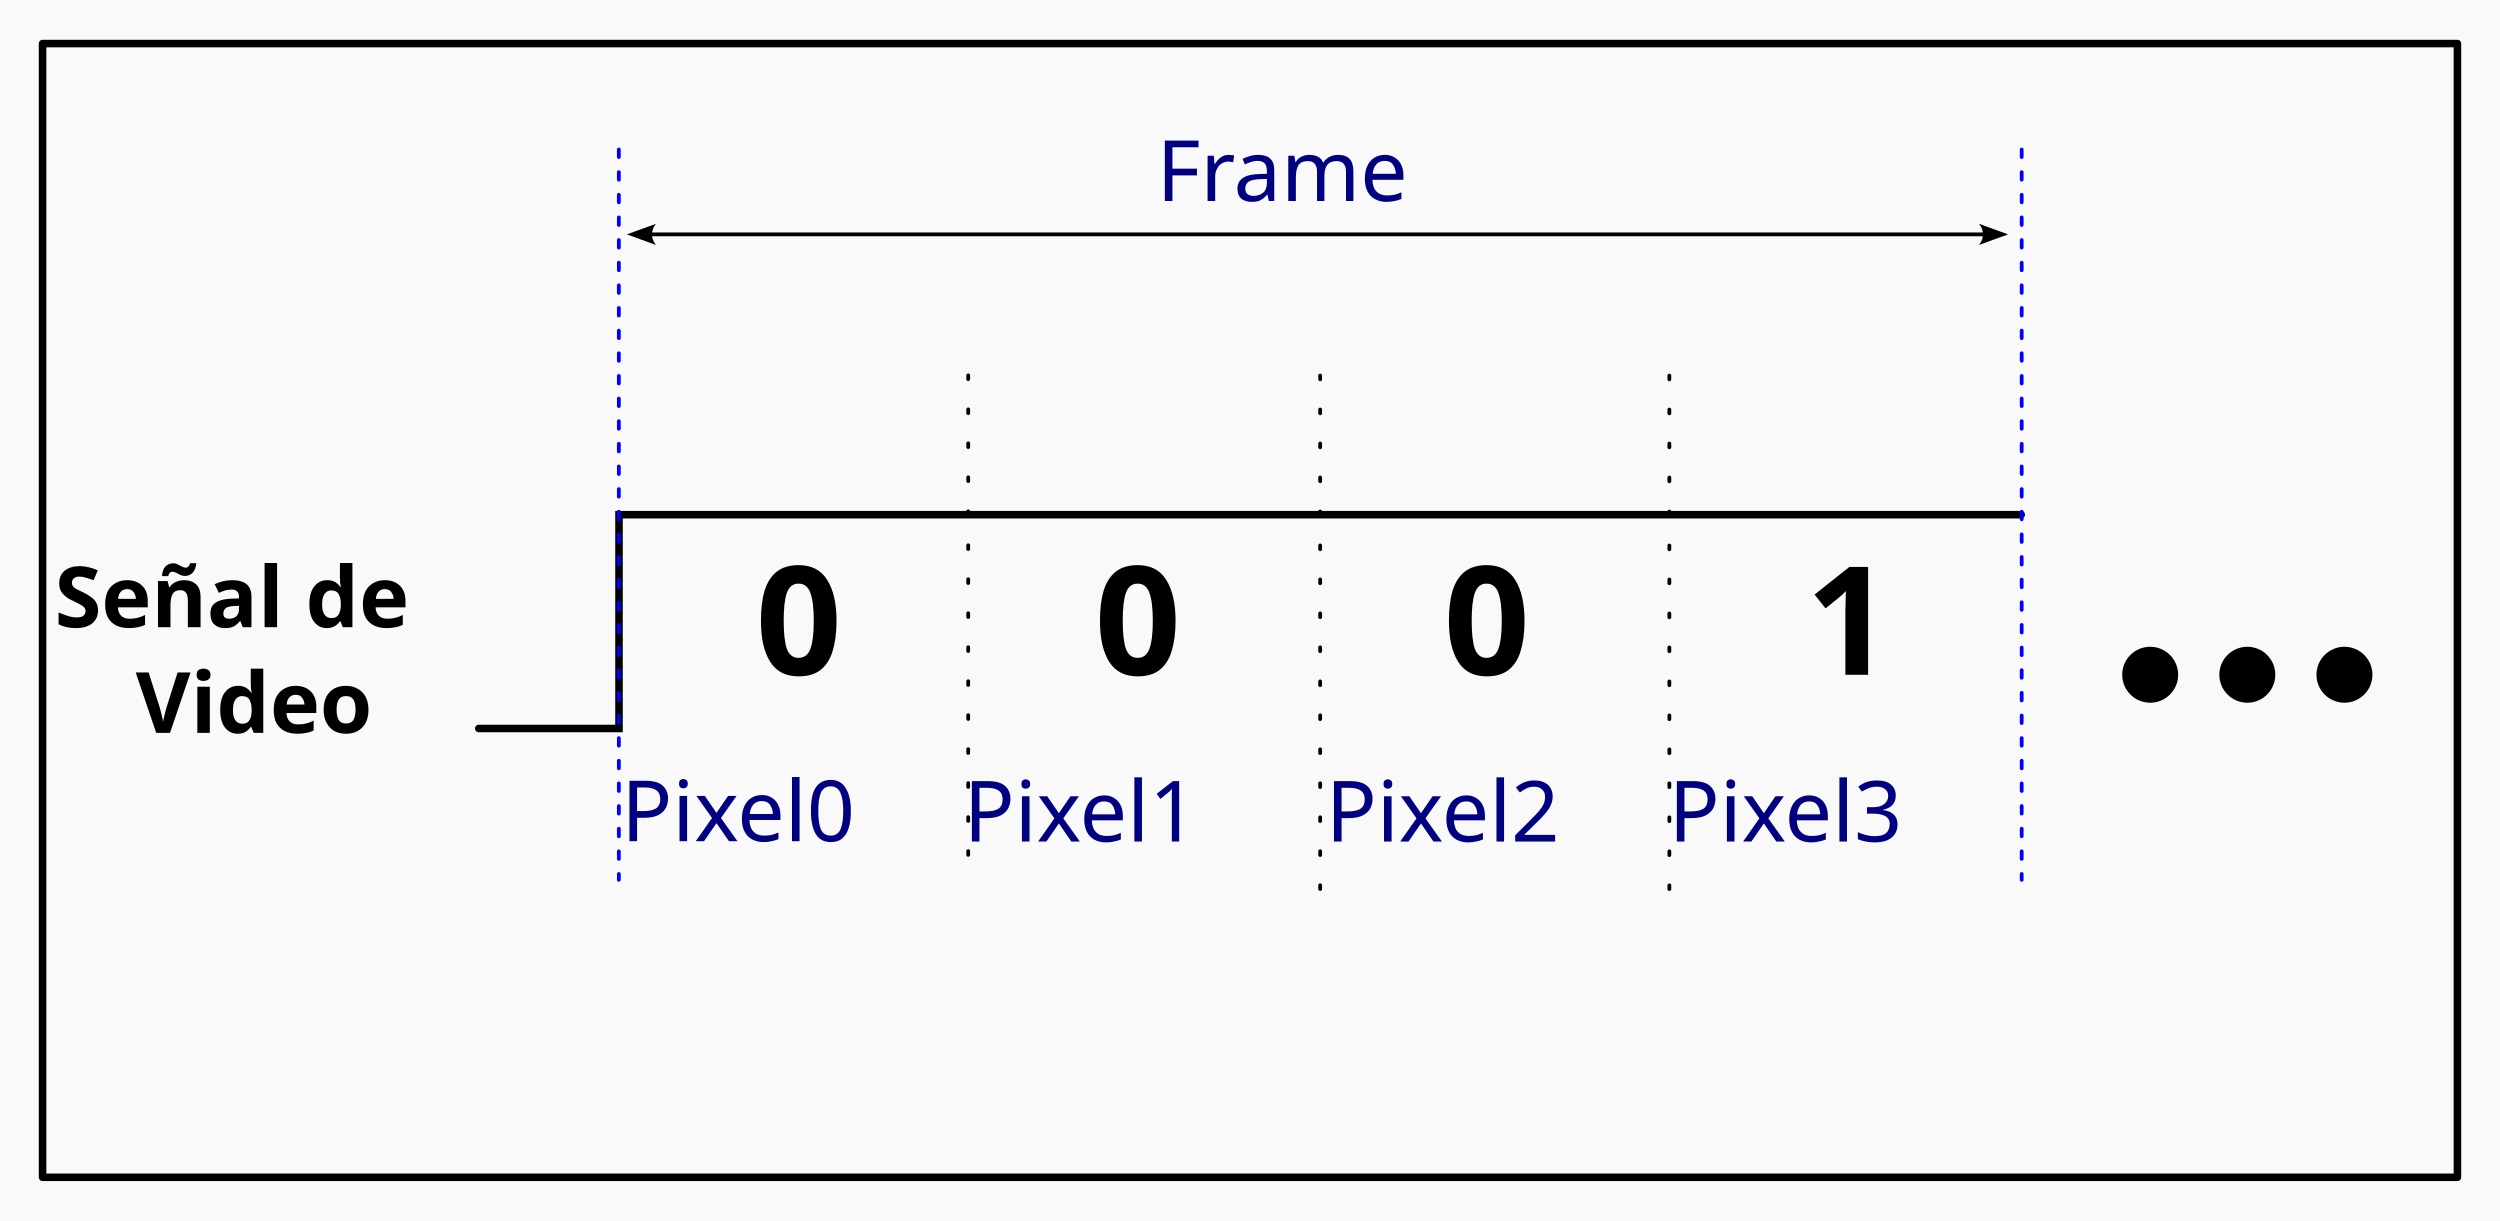
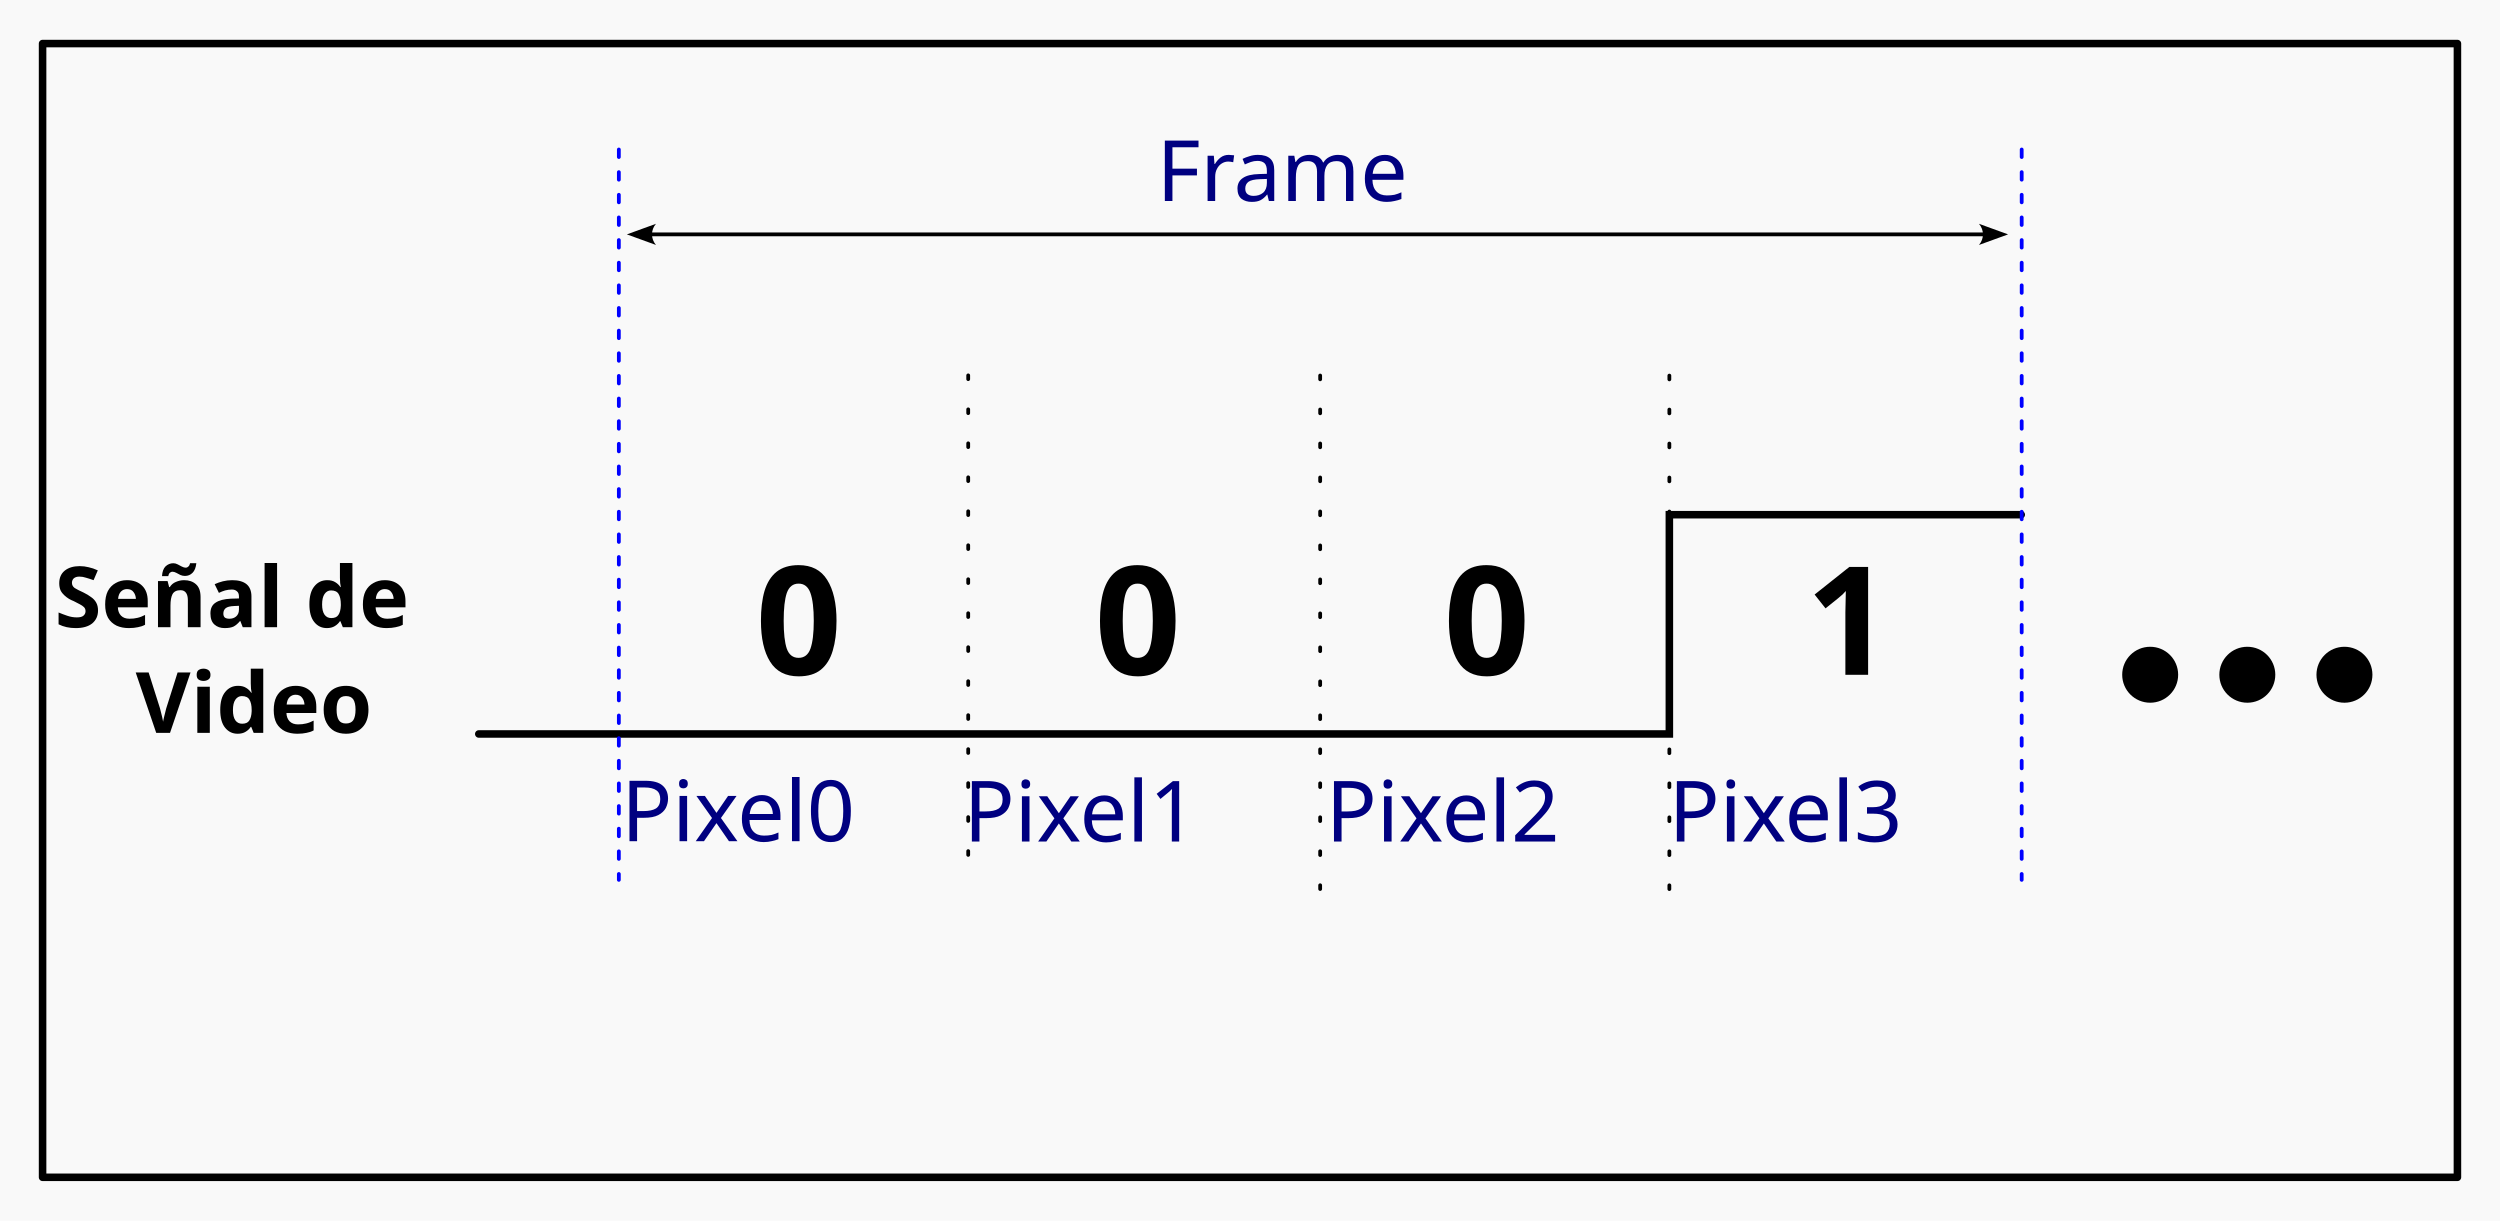
<svg xmlns="http://www.w3.org/2000/svg" width="175.243mm" height="85.579mm" viewBox="0 0 175.243 85.579" version="1.1" id="svg1">
  <defs id="defs1">
    <marker style="overflow:visible" id="ConcaveTriangle" refX="0" refY="0" orient="auto-start-reverse" markerWidth="1" markerHeight="1" viewBox="0 0 1 1" preserveAspectRatio="xMidYMid">
      <path transform="scale(0.7)" d="M -2,-4 9,0 -2,4 c 2,-2.33 2,-5.66 0,-8 z" style="fill:context-stroke;fill-rule:evenodd;stroke:none" id="path8" />
    </marker>
  </defs>
  <g id="layer2" style="display:inline" transform="translate(3.61751,-13.46452)">
    <rect style="fill:#f9f9f9;stroke:none;stroke-width:0.529;stroke-linecap:round;stroke-linejoin:round;stroke-dasharray:none;stroke-dashoffset:0;stroke-opacity:1" id="rect16" width="175.243" height="85.579" x="-3.618" y="13.465" />
    <rect style="fill:#f9f9f9;stroke:#000000;stroke-width:0.529;stroke-linecap:round;stroke-linejoin:round;stroke-dasharray:none;stroke-dashoffset:0;stroke-opacity:1" id="rect15" width="169.274" height="79.472" x="-0.633" y="16.518" />
  </g>
  <g id="layer1" style="display:inline" transform="translate(3.61751,-13.46452)">
    <path style="fill:#2a7fff;stroke:#000000;stroke-width:0.265;stroke-linecap:round;stroke-linejoin:round;stroke-dasharray:0.265, 2.117;stroke-dashoffset:0;stroke-opacity:1" d="M 64.251,39.777 V 75.491" id="path32" />
    <path style="fill:#2a7fff;stroke:#000000;stroke-width:0.265;stroke-linecap:round;stroke-linejoin:round;stroke-dasharray:0.265, 2.117;stroke-dashoffset:0;stroke-opacity:1" d="M 113.4,39.793 V 77.672" id="path3" />
    <path style="fill:#2a7fff;stroke:#000000;stroke-width:0.265;stroke-linecap:round;stroke-linejoin:round;stroke-dasharray:0.265, 2.117;stroke-dashoffset:0;stroke-opacity:1" d="M 88.922,39.788 V 76.823" id="path2" />
    <path style="fill:#2a7fff;stroke:#000000;stroke-width:0.265;stroke-linecap:round;stroke-linejoin:round;stroke-dasharray:none;stroke-dashoffset:0;stroke-opacity:1;marker-start:url(#ConcaveTriangle);marker-end:url(#ConcaveTriangle)" d="M 41.993,29.894 H 135.474" id="path58" />
-     <path style="fill:none;stroke:#000000;stroke-width:0.529;stroke-linecap:round;stroke-dasharray:none" d="M 29.944,64.529 H 39.773 V 49.542 h 49.149 l 24.478,10e-7 h 24.664" id="path7" />
+     <path style="fill:none;stroke:#000000;stroke-width:0.529;stroke-linecap:round;stroke-dasharray:none" d="m 29.944,64.914 h 9.829 73.627 V 49.542 h 24.664" id="path7" />
    <text xml:space="preserve" style="font-weight:bold;font-size:5.925px;font-family:Ubuntu;-inkscape-font-specification:'Ubuntu Bold';text-align:center;writing-mode:lr-tb;direction:ltr;text-anchor:middle;fill:#000080;stroke:none;stroke-width:0.34;stroke-linecap:round" x="51.975" y="72.427" id="text2">
      <tspan id="tspan2" style="font-style:normal;font-variant:normal;font-weight:normal;font-stretch:normal;font-family:Ubuntu;-inkscape-font-specification:Ubuntu;fill:#000080;stroke:none;stroke-width:0.34" x="51.975" y="72.427">Pixel0</tspan>
    </text>
    <text xml:space="preserve" style="font-weight:bold;font-size:5.925px;font-family:Ubuntu;-inkscape-font-specification:'Ubuntu Bold';text-align:center;writing-mode:lr-tb;direction:ltr;text-anchor:middle;fill:#000080;stroke:none;stroke-width:0.34;stroke-linecap:round" x="90.202" y="27.556" id="text9">
      <tspan id="tspan9" style="font-style:normal;font-variant:normal;font-weight:normal;font-stretch:normal;font-family:Ubuntu;-inkscape-font-specification:Ubuntu;fill:#000080;stroke:none;stroke-width:0.34" x="90.881" y="27.556">Frame </tspan>
    </text>
    <text xml:space="preserve" style="font-weight:bold;font-size:10.599px;font-family:Ubuntu;-inkscape-font-specification:'Ubuntu Bold';text-align:start;writing-mode:lr-tb;direction:ltr;text-anchor:start;fill:#000000;stroke:none;stroke-width:1.058;stroke-linejoin:round;stroke-dasharray:2.117, 6.35" x="49.346" y="60.762" id="text3">
      <tspan id="tspan3" style="fill:#000000;stroke:none;stroke-width:1.058" x="49.346" y="60.762">0</tspan>
    </text>
    <text xml:space="preserve" style="font-weight:bold;font-size:10.599px;font-family:Ubuntu;-inkscape-font-specification:'Ubuntu Bold';text-align:start;writing-mode:lr-tb;direction:ltr;text-anchor:start;fill:#000000;stroke:none;stroke-width:1.058;stroke-linejoin:round;stroke-dasharray:2.117, 6.35" x="73.114" y="60.762" id="text4">
      <tspan id="tspan4" style="fill:#000000;stroke:none;stroke-width:1.058" x="73.114" y="60.762">0</tspan>
    </text>
    <text xml:space="preserve" style="font-weight:bold;font-size:10.599px;font-family:Ubuntu;-inkscape-font-specification:'Ubuntu Bold';text-align:start;writing-mode:lr-tb;direction:ltr;text-anchor:start;fill:#000000;stroke:none;stroke-width:1.058;stroke-linejoin:round;stroke-dasharray:2.117, 6.35" x="97.574" y="60.762" id="text5">
      <tspan id="tspan5" style="fill:#000000;stroke:none;stroke-width:1.058" x="97.574" y="60.762">0</tspan>
    </text>
    <text xml:space="preserve" style="font-weight:bold;font-size:10.599px;font-family:Ubuntu;-inkscape-font-specification:'Ubuntu Bold';text-align:start;writing-mode:lr-tb;direction:ltr;text-anchor:start;fill:#000000;stroke:none;stroke-width:1.058;stroke-linejoin:round;stroke-dasharray:2.117, 6.35" x="122.956" y="60.762" id="text7">
      <tspan id="tspan7" style="fill:#000000;stroke:none;stroke-width:1.058" x="122.956" y="60.762">1</tspan>
    </text>
    <text xml:space="preserve" style="font-weight:bold;font-size:5.925px;font-family:Ubuntu;-inkscape-font-specification:'Ubuntu Bold';text-align:center;writing-mode:lr-tb;direction:ltr;text-anchor:middle;fill:#000080;stroke:none;stroke-width:0.34;stroke-linecap:round" x="75.973" y="72.45" id="text10">
      <tspan id="tspan10" style="font-style:normal;font-variant:normal;font-weight:normal;font-stretch:normal;font-family:Ubuntu;-inkscape-font-specification:Ubuntu;fill:#000080;stroke:none;stroke-width:0.34" x="75.973" y="72.45">Pixel1</tspan>
    </text>
    <text xml:space="preserve" style="font-weight:bold;font-size:5.925px;font-family:Ubuntu;-inkscape-font-specification:'Ubuntu Bold';text-align:center;writing-mode:lr-tb;direction:ltr;text-anchor:middle;fill:#000080;stroke:none;stroke-width:0.34;stroke-linecap:round" x="101.356" y="72.45" id="text11">
      <tspan id="tspan11" style="font-style:normal;font-variant:normal;font-weight:normal;font-stretch:normal;font-family:Ubuntu;-inkscape-font-specification:Ubuntu;fill:#000080;stroke:none;stroke-width:0.34" x="101.356" y="72.45">Pixel2</tspan>
    </text>
    <text xml:space="preserve" style="font-weight:bold;font-size:5.925px;font-family:Ubuntu;-inkscape-font-specification:'Ubuntu Bold';text-align:center;writing-mode:lr-tb;direction:ltr;text-anchor:middle;fill:#000080;stroke:none;stroke-width:0.34;stroke-linecap:round" x="125.391" y="72.45" id="text13">
      <tspan id="tspan13" style="font-style:normal;font-variant:normal;font-weight:normal;font-stretch:normal;font-family:Ubuntu;-inkscape-font-specification:Ubuntu;fill:#000080;stroke:none;stroke-width:0.34" x="125.391" y="72.45">Pixel3</tspan>
    </text>
    <path style="fill:#2a7fff;stroke:#0000ff;stroke-width:0.265;stroke-linecap:round;stroke-linejoin:round;stroke-dasharray:0.529, 1.058;stroke-dashoffset:0;stroke-opacity:1" d="M 138.097,23.944 V 75.141" id="path16" />
    <path style="fill:#2a7fff;stroke:#0000ff;stroke-width:0.265;stroke-linecap:round;stroke-linejoin:round;stroke-dasharray:0.529, 1.058;stroke-dashoffset:0;stroke-opacity:1" d="M 39.762,23.944 V 75.141" id="path19" />
    <text xml:space="preserve" style="font-weight:bold;font-size:5.925px;font-family:Ubuntu;-inkscape-font-specification:'Ubuntu Bold';text-align:center;writing-mode:lr-tb;direction:ltr;text-anchor:middle;fill:#000000;stroke:none;stroke-width:0.34;stroke-linecap:round" x="18.032" y="57.43" id="text20">
      <tspan id="tspan20" style="font-style:normal;font-variant:normal;font-weight:bold;font-stretch:normal;font-family:Ubuntu;-inkscape-font-specification:'Ubuntu Bold';fill:#000000;stroke:none;stroke-width:0.34" x="18.032" y="57.43">Señal de</tspan>
      <tspan style="font-style:normal;font-variant:normal;font-weight:bold;font-stretch:normal;font-family:Ubuntu;-inkscape-font-specification:'Ubuntu Bold';fill:#000000;stroke:none;stroke-width:0.34" x="18.032" y="64.837" id="tspan21">Video</tspan>
    </text>
    <g id="g1" transform="matrix(1.453775,0,0,1.453775,-96.91081,-6.109864)" style="stroke-width:0.688">
      <circle style="fill:#000000;stroke:none;stroke-width:0.728;stroke-linejoin:round;stroke-dasharray:1.456, 4.368" id="circle14" cx="172.533" cy="45.999" r="1.349" />
      <circle style="fill:#000000;stroke:none;stroke-width:0.728;stroke-linejoin:round;stroke-dasharray:1.456, 4.368" id="circle15" cx="177.216" cy="45.999" r="1.349" />
      <circle style="fill:#000000;stroke:none;stroke-width:0.728;stroke-linejoin:round;stroke-dasharray:1.456, 4.368" id="circle1" cx="167.849" cy="45.999" r="1.349" />
    </g>
  </g>
</svg>
